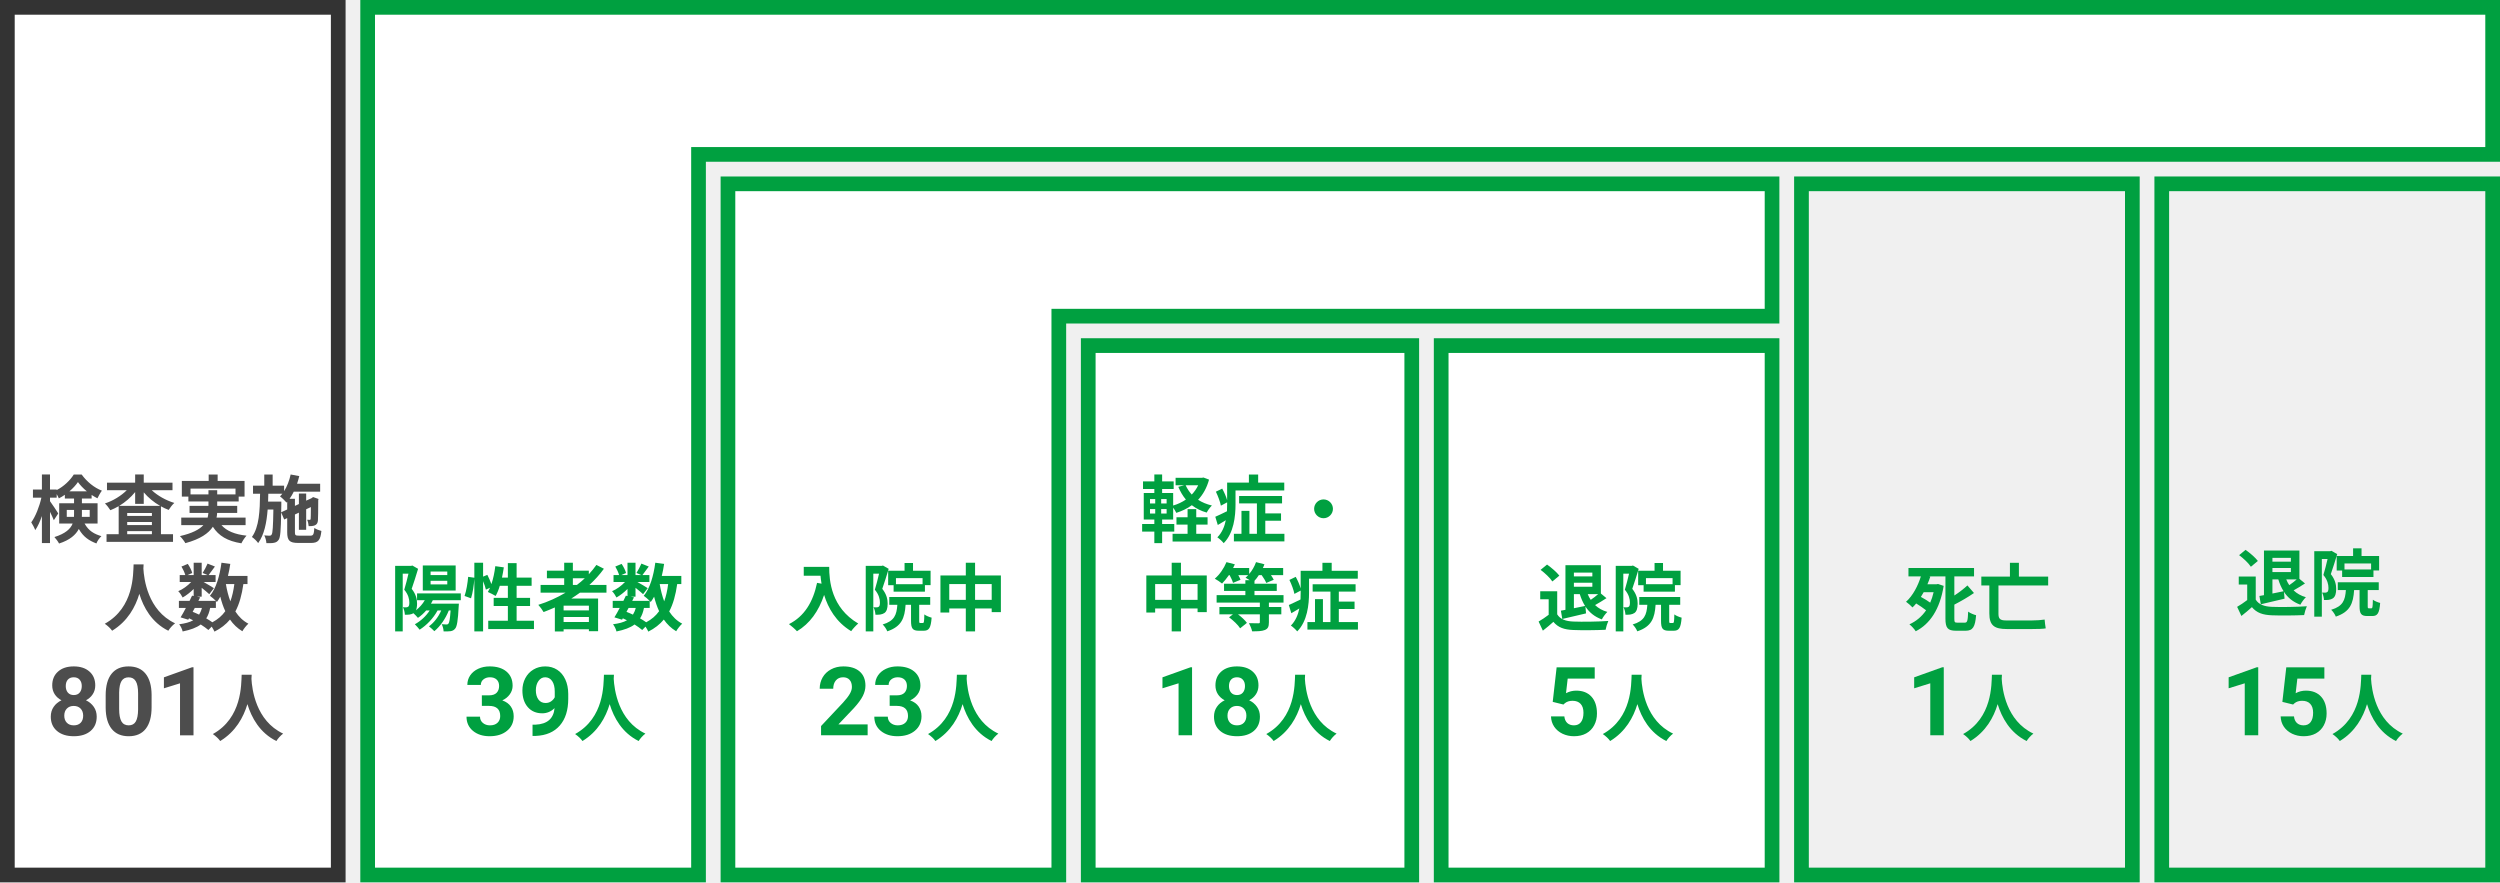
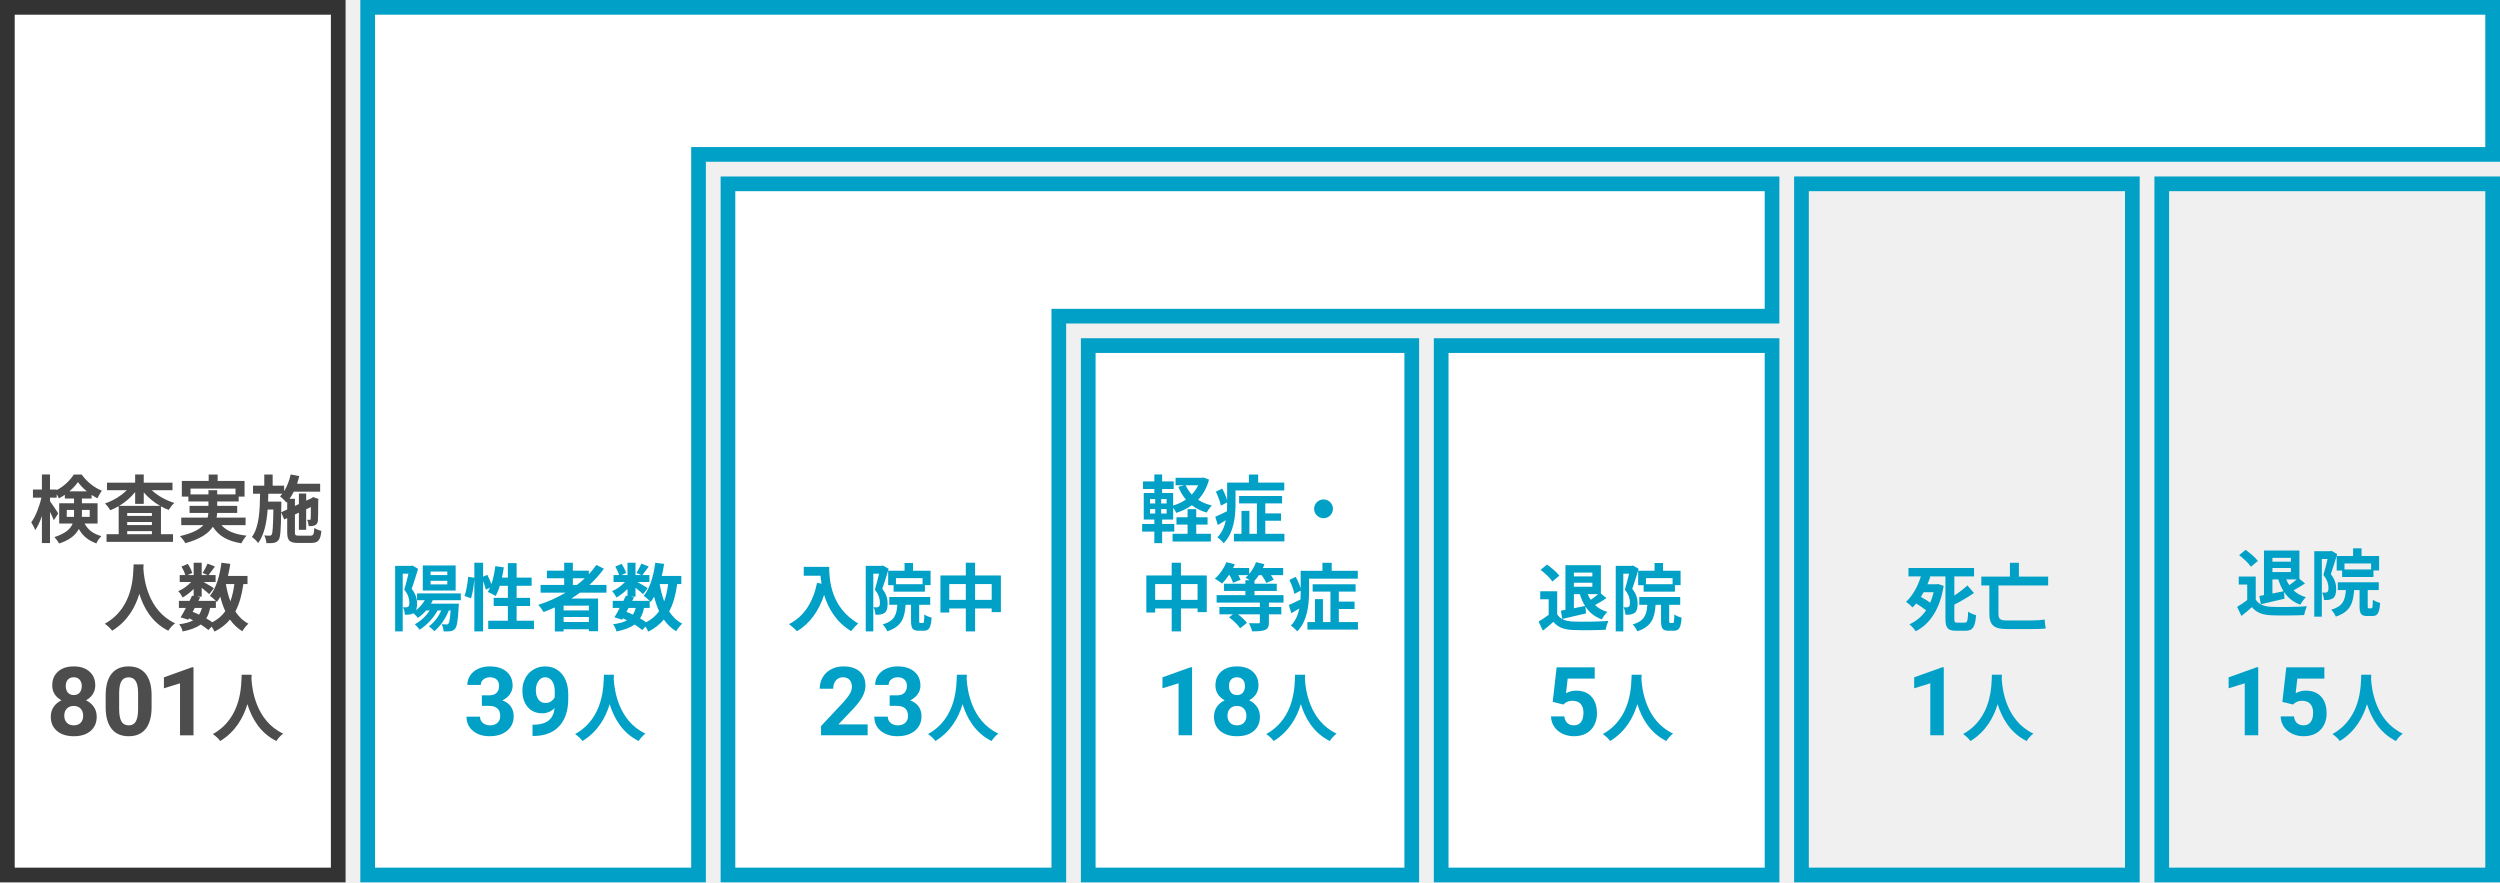
<svg xmlns="http://www.w3.org/2000/svg" fill="none" height="120" viewBox="0 0 340 120" width="340">
  <mask id="a" fill="#fff">
    <path clip-rule="evenodd" d="m141 24h-43v96h47v-76h97v-20h-97z" fill="#fff" fill-rule="evenodd" />
  </mask>
  <mask id="b" fill="#fff">
    <path clip-rule="evenodd" d="m340 0h-291v17 5 98h47v-98h244z" fill="#fff" fill-rule="evenodd" />
  </mask>
  <path clip-rule="evenodd" d="m141 24h-43v96h47v-76h97v-20h-97z" fill="#fff" fill-rule="evenodd" />
-   <path d="m98 24v-2h-2v2zm0 96h-2v2h2zm47 0v2h2v-2zm0-76v-2h-2v2zm97 0v2h2v-2zm0-20h2v-2h-2zm-144 2h43v-4h-43zm2 94v-96h-4v96zm45-2h-47v4h47zm-2-74v76h4v-76zm99-2h-97v4h97zm-2-18v20h4v-20zm-95 2h97v-4h-97zm-4 0h4v-4h-4z" fill="#00a040" mask="url(#a)" />
-   <path d="m109.31 77.09v1.21h2.28c.03.34.07.7.14 1.08l-.61-.11c-.55 2.63-1.74 4.56-3.82 5.61.31.23.87.72 1.09.97 1.74-1.04 2.94-2.7 3.69-4.94.55 1.79 1.61 3.68 3.68 4.93.21-.31.7-.83.96-1.04-3.68-2.17-3.95-5.82-3.95-7.71zm16.16 2.36h-3.62v-.82h3.62zm-4.68-1.83v1.97h.74v.88h4.26v-.89h.77v-1.96h-2.39v-1.05h-1.15v1.05zm-.71-.71-.17.05h-2.17v8.91h1.03v-7.85h.78c-.16.68-.37 1.55-.57 2.18.56.67.69 1.29.69 1.75 0 .28-.04.48-.15.56-.08.06-.17.08-.28.09-.13 0-.26 0-.44-.01.16.28.25.73.26 1.01.23.01.47 0 .64-.02.23-.04.42-.1.58-.21.31-.22.44-.64.44-1.28 0-.58-.13-1.25-.73-2.01.28-.78.61-1.87.87-2.72zm5.09 7.82c-.14 0-.16-.03-.16-.32v-2.16h1.5v-1.06h-5.57v1.06h1.1c-.1 1.39-.4 2.2-2 2.68.24.21.53.65.63.93 1.95-.65 2.37-1.8 2.49-3.61h.74v2.17c0 1.02.19 1.36 1.06 1.36h.67c.71 0 .97-.38 1.07-1.78-.29-.07-.77-.26-.99-.44-.02 1.02-.05 1.17-.21 1.17zm7.44-3.15v-2.15h2.26v2.15zm-3.51 0v-2.15h2.25v2.15zm3.51-3.32v-1.73h-1.26v1.73h-3.45v5.04h1.2v-.55h2.25v3.12h1.26v-3.12h2.26v.5h1.25v-4.99z" fill="#00a040" />
-   <path d="m148 47h44v72h-44z" fill="#fff" stroke="#00a040" stroke-width="2" />
-   <path d="m162.69 71.35h1.54v-1h-1.54v-1.11h-1.18v1.11h-1.51v1h1.51v1.25h-2.04v1.05h5.21v-1.05h-1.99zm.26-5.35c-.22.47-.52.89-.87 1.26-.34-.37-.62-.8-.83-1.26zm-4.29 2.47h-.74v-.6h.74zm0 1.37h-.74v-.61h.74zm-2.26-.61h.71v.61h-.71zm0-1.36h.71v.6h-.71zm7.27-2.93-.2.04h-3.59v1.02h1.16l-.79.21c.27.65.61 1.23 1.03 1.73-.51.35-1.1.63-1.73.81v-1.7h-1.5v-.55h1.57v-1.03h-1.57v-.94h-1.06v.94h-1.54v1.03h1.54v.55h-1.44v3.61h1.44v.6h-1.66v1.04h1.66v1.57h1.06v-1.57h1.65v-1.04h-1.65v-.6h1.5v-1.62c.16.23.34.51.43.71.78-.25 1.49-.59 2.11-1.04.57.44 1.24.78 2.02 1 .15-.29.46-.73.71-.96-.71-.17-1.34-.43-1.88-.78.67-.71 1.18-1.61 1.49-2.74zm4.36 1.76h6.63v-1.07h-3.55v-1.09h-1.26v1.09h-2.96v2.4c-.13-.48-.4-1.09-.67-1.58l-.86.42c.3.62.59 1.41.68 1.9l.85-.45v.28c0 .3 0 .61-.02.93-.6.3-1.18.57-1.59.75l.34 1.12c.35-.2.72-.42 1.09-.65-.17.84-.5 1.67-1.15 2.33.23.14.69.56.86.79 1.38-1.37 1.61-3.66 1.61-5.26zm4.05 5.9v-1.78h2.14v-1h-2.14v-1.36h2.28v-1h-5.84v1h2.42v4.14h-1.02v-3.12h-1.08v3.12h-1.03v1.03h6.87v-1.03zm7.92-4.68c-.7 0-1.28.58-1.28 1.28s.58 1.28 1.28 1.28 1.28-.58 1.28-1.28-.58-1.28-1.28-1.28zm-19.39 13.66v-2.15h2.26v2.15zm-3.51 0v-2.15h2.25v2.15zm3.51-3.32v-1.73h-1.26v1.73h-3.45v5.04h1.2v-.55h2.25v3.12h1.26v-3.12h2.26v.5h1.25v-4.99zm13.95 3.69v-1.01h-3.95v-.57h3.03v-.98h-3.03v-.4c.21-.22.4-.48.59-.77h.39c.26.36.51.78.62 1.06l1.02-.43c-.08-.17-.22-.4-.38-.63h1.66v-.97h-2.76c.08-.17.16-.35.21-.51l-1.14-.29c-.2.57-.53 1.15-.93 1.61v-.81h-2.19c.09-.17.17-.33.24-.5l-1.14-.3c-.35.85-.94 1.71-1.59 2.25.27.14.76.47.99.66.3-.31.63-.7.93-1.14h.1c.19.36.39.77.46 1.05l1.02-.42c-.06-.17-.17-.4-.3-.63h1.34c-.11.12-.23.24-.36.34.15.08.37.22.58.35h-.6v.48h-2.9v.98h2.9v.57h-3.91v1.01h5.88v.6h-5.5v1h1.84l-.53.4c.58.43 1.23 1.05 1.51 1.5l.92-.74c-.25-.35-.73-.8-1.21-1.16h2.97v1.06c0 .12-.05.16-.21.16s-.76 0-1.27-.02c.16.31.36.77.43 1.11.74 0 1.31-.01 1.73-.18.43-.18.55-.46.55-1.05v-1.08h1.69v-1h-1.69v-.6zm3.47-3.25h6.63v-1.07h-3.55v-1.09h-1.26v1.09h-2.96v2.4c-.13-.48-.4-1.09-.67-1.58l-.86.42c.3.62.59 1.41.68 1.9l.85-.45v.28c0 .3 0 .61-.02.93-.6.3-1.18.57-1.59.75l.34 1.12c.35-.2.72-.42 1.09-.65-.17.84-.5 1.67-1.15 2.33.23.14.69.56.86.79 1.38-1.37 1.61-3.66 1.61-5.26zm4.05 5.9v-1.78h2.14v-1h-2.14v-1.36h2.28v-1h-5.84v1h2.42v4.14h-1.02v-3.12h-1.08v3.12h-1.03v1.03h6.87v-1.03z" fill="#00a040" />
-   <path d="m196 47h45v72h-45z" fill="#fff" stroke="#00a040" stroke-width="2" />
+   <path d="m98 24v-2h-2v2zm0 96h-2v2h2zm47 0v2h2v-2zm0-76v-2h-2v2zm97 0v2h2v-2zm0-20h2v-2h-2zm-144 2h43v-4h-43zm2 94v-96h-4v96zm45-2h-47v4h47zm-2-74v76h4v-76zm99-2h-97v4h97zm-2-18v20h4v-20zm-95 2h97v-4h-97zm-4 0h4v-4h-4z" fill="#01a0c7" mask="url(#a)" />
+   <path d="m109.31 77.09v1.21h2.28c.03.34.07.7.14 1.08l-.61-.11c-.55 2.63-1.74 4.56-3.82 5.61.31.23.87.72 1.09.97 1.74-1.04 2.94-2.7 3.69-4.94.55 1.79 1.61 3.68 3.68 4.93.21-.31.7-.83.96-1.04-3.68-2.17-3.95-5.82-3.95-7.71zm16.16 2.36h-3.62v-.82h3.62zm-4.68-1.83v1.97h.74v.88h4.26v-.89h.77v-1.96h-2.39v-1.05h-1.15v1.05zm-.71-.71-.17.05h-2.17v8.91h1.03v-7.85h.78c-.16.68-.37 1.55-.57 2.18.56.67.69 1.29.69 1.75 0 .28-.04.48-.15.56-.08.06-.17.08-.28.09-.13 0-.26 0-.44-.01.16.28.25.73.26 1.01.23.01.47 0 .64-.02.23-.04.42-.1.58-.21.31-.22.44-.64.44-1.28 0-.58-.13-1.25-.73-2.01.28-.78.61-1.87.87-2.72zm5.09 7.82c-.14 0-.16-.03-.16-.32v-2.16h1.5v-1.06h-5.57v1.06h1.1c-.1 1.39-.4 2.2-2 2.68.24.21.53.65.63.93 1.95-.65 2.37-1.8 2.49-3.61h.74v2.17c0 1.02.19 1.36 1.06 1.36h.67c.71 0 .97-.38 1.07-1.78-.29-.07-.77-.26-.99-.44-.02 1.02-.05 1.17-.21 1.17zm7.44-3.15v-2.15h2.26v2.15zm-3.51 0v-2.15h2.25v2.15zm3.51-3.32v-1.73h-1.26v1.73h-3.45v5.04h1.2v-.55h2.25v3.12h1.26v-3.12h2.26v.5h1.25v-4.99z" fill="#01a0c7" />
+   <path d="m148 47h44v72h-44z" fill="#fff" stroke="#01a0c7" stroke-width="2" />
+   <path d="m162.69 71.35h1.54v-1h-1.54v-1.11h-1.18v1.11h-1.51v1h1.51v1.25h-2.04v1.05h5.21v-1.05h-1.99zm.26-5.35c-.22.47-.52.89-.87 1.26-.34-.37-.62-.8-.83-1.26zm-4.29 2.47h-.74v-.6h.74zm0 1.37h-.74v-.61h.74zm-2.26-.61h.71v.61h-.71zm0-1.36h.71v.6h-.71zm7.27-2.93-.2.04h-3.59v1.02h1.16l-.79.21c.27.65.61 1.23 1.03 1.73-.51.35-1.1.63-1.73.81v-1.7h-1.5v-.55h1.57v-1.03h-1.57v-.94h-1.06v.94h-1.54v1.03h1.54v.55h-1.44v3.61h1.44v.6h-1.66v1.04h1.66v1.57h1.06v-1.57h1.65v-1.04h-1.65v-.6h1.5v-1.62c.16.23.34.51.43.71.78-.25 1.49-.59 2.11-1.04.57.44 1.24.78 2.02 1 .15-.29.46-.73.71-.96-.71-.17-1.34-.43-1.88-.78.67-.71 1.18-1.61 1.49-2.74zm4.36 1.76h6.63v-1.07h-3.55v-1.09h-1.26v1.09h-2.96v2.4c-.13-.48-.4-1.09-.67-1.58l-.86.42c.3.62.59 1.41.68 1.9l.85-.45v.28c0 .3 0 .61-.02.93-.6.3-1.18.57-1.59.75l.34 1.12c.35-.2.72-.42 1.09-.65-.17.84-.5 1.67-1.15 2.33.23.14.69.56.86.79 1.38-1.37 1.61-3.66 1.61-5.26zm4.05 5.9v-1.78h2.14v-1h-2.14v-1.36h2.28v-1h-5.84v1h2.42v4.14h-1.02v-3.12h-1.08v3.12h-1.03v1.03h6.87v-1.03zm7.92-4.68c-.7 0-1.28.58-1.28 1.28s.58 1.28 1.28 1.28 1.28-.58 1.28-1.28-.58-1.28-1.28-1.28zm-19.39 13.66v-2.15h2.26v2.15zm-3.51 0v-2.15h2.25v2.15zm3.51-3.32v-1.73h-1.26v1.73h-3.45v5.04h1.2v-.55h2.25v3.12h1.26v-3.12h2.26v.5h1.25v-4.99zm13.95 3.69v-1.01h-3.95v-.57h3.03v-.98h-3.03v-.4c.21-.22.4-.48.59-.77h.39c.26.36.51.78.62 1.06l1.02-.43c-.08-.17-.22-.4-.38-.63h1.66v-.97h-2.76c.08-.17.16-.35.21-.51l-1.14-.29c-.2.57-.53 1.15-.93 1.61v-.81h-2.19c.09-.17.17-.33.24-.5l-1.14-.3c-.35.85-.94 1.71-1.59 2.25.27.14.76.47.99.66.3-.31.63-.7.93-1.14h.1c.19.36.39.77.46 1.05l1.02-.42c-.06-.17-.17-.4-.3-.63h1.34c-.11.12-.23.24-.36.34.15.08.37.22.58.35h-.6v.48h-2.9v.98h2.9v.57h-3.91v1.01h5.88v.6h-5.5v1h1.84l-.53.4c.58.43 1.23 1.05 1.51 1.5l.92-.74c-.25-.35-.73-.8-1.21-1.16h2.97v1.06c0 .12-.05.16-.21.16s-.76 0-1.27-.02c.16.31.36.77.43 1.11.74 0 1.31-.01 1.73-.18.43-.18.55-.46.55-1.05v-1.08h1.69v-1h-1.69v-.6zm3.47-3.25h6.63v-1.07h-3.55v-1.09h-1.26v1.09h-2.96v2.4c-.13-.48-.4-1.09-.67-1.58l-.86.42c.3.62.59 1.41.68 1.9l.85-.45v.28c0 .3 0 .61-.02.93-.6.3-1.18.57-1.59.75l.34 1.12c.35-.2.72-.42 1.09-.65-.17.84-.5 1.67-1.15 2.33.23.14.69.56.86.79 1.38-1.37 1.61-3.66 1.61-5.26zm4.05 5.9v-1.78h2.14v-1h-2.14v-1.36h2.28v-1h-5.84v1h2.42v4.14h-1.02v-3.12h-1.08v3.12h-1.03v1.03h6.87v-1.03z" fill="#01a0c7" />
+   <path d="m196 47h45v72h-45z" fill="#fff" stroke="#01a0c7" stroke-width="2" />
  <path d="m1 1h45v118h-45z" fill="#fff" stroke="#333" stroke-width="2" />
  <path d="m9.08 70.29v-.94h.99v.6c0 .11 0 .23-.01.34zm3.12-.94v.94h-1.07c.01-.1.01-.21.01-.31v-.63zm-2.76-2.53c.47-.4.88-.84 1.16-1.26.3.42.73.87 1.21 1.26zm3.83 4.38v-2.76h-2.13v-.64h1.32v-.49c.26.17.53.33.79.46.16-.32.39-.76.61-1.04-1.04-.39-2.06-1.23-2.75-2.19h-1.08c-.48.77-1.35 1.62-2.32 2.11v-.07h-.91v-2.05h-1.1v2.05h-1.22v1.1h1.15c-.26 1.19-.8 2.57-1.38 3.36.18.28.43.74.54 1.06.34-.48.65-1.17.91-1.92v3.68h1.1v-4.25c.21.42.41.85.52 1.14l.6-.92c-.15-.25-.85-1.32-1.12-1.67v-.48h.91v-.48c.12.2.22.41.29.58.28-.14.55-.3.82-.49v.51h1.25v.64h-2.02v2.76h1.83c-.28.71-.95 1.36-2.48 1.84.18.19.52.64.63.88 1.47-.47 2.27-1.18 2.69-1.98.61 1.08 1.4 1.59 2.39 1.97.13-.35.41-.74.68-.99-.96-.3-1.71-.68-2.29-1.72zm2.94-2.4c.83-.5 1.58-1.15 2.17-1.88v1.61h1.17v-1.57c.61.72 1.38 1.36 2.23 1.84zm1.09 3.85v-.42h3.36v.42zm0-1.66h3.36v.42h-3.36zm3.36-.82h-3.36v-.4h3.36zm2.8-3.5v-1.03h-3.91v-1.11h-1.17v1.11h-3.83v1.03h2.69c-.77.77-1.87 1.44-2.97 1.8.25.22.57.65.74.92.39-.15.76-.34 1.13-.55v3.81h-1.65v1.04h9.04v-1.04h-1.64v-3.79c.34.19.69.36 1.05.49.18-.3.52-.74.77-.95-1.14-.35-2.27-.98-3.07-1.73zm2.45.57v-.79h6.12v.79h-2.49v-.57h-1.19v.57zm7.49 4.18v-1.03h-3.95c.05-.21.07-.42.08-.63h2.73v-.96h-2.72v-.6h2.92v-.66h.8v-2.13h-3.66v-.87h-1.22v.87h-3.65v2.13h.89v.66h2.73v.6h-2.57v.96h2.56c-.02.21-.05.42-.1.63h-3.59v1.03h3.01c-.55.59-1.51 1.11-3.19 1.49.26.25.6.7.74.96 2.04-.55 3.15-1.34 3.74-2.23.79 1.24 1.98 1.95 3.88 2.25.15-.32.46-.79.7-1.04-1.58-.17-2.7-.63-3.41-1.43zm4.84-1.75.02-1v-.45h-1.8c.01-.35.02-.71.03-1.07h1.91c-.1.13-.21.25-.32.36.26.18.7.62.89.84l.09-.1v1.04zm2.44 3.18c-.5 0-.57-.06-.57-.47v-2.41l.54-.25v2.33h.99v-2.79l.64-.3c-.01.95-.01 1.5-.03 1.59-.01.13-.06.15-.14.15s-.22 0-.34-.01c.11.22.19.6.21.87.27 0 .59-.01.83-.11.27-.11.41-.33.43-.69.03-.3.03-1.32.04-2.74l.04-.16-.74-.26-.18.13-.04.03-.72.33v-.97h-.99v1.43l-.54.25v-.96h-.73c.21-.29.4-.62.57-.97h3.59v-1.08h-3.14c.11-.34.22-.69.3-1.04l-1.17-.22c-.18.82-.48 1.62-.89 2.27v-.75h-1.56v-1.51h-1.14v1.51h-1.53v1.1h.96c-.03 2.31-.12 4.51-1.11 5.88.29.19.66.55.85.83.83-1.14 1.15-2.76 1.29-4.56h.78c-.04 2.35-.1 3.19-.23 3.39-.08.13-.16.16-.29.16s-.41 0-.72-.04c.16.29.27.73.29 1.06.4 0 .78.01 1.03-.05.27-.05.46-.15.64-.41.23-.32.3-1.28.34-3.73l.41.97.41-.19v1.92c0 1.14.32 1.46 1.5 1.46h1.75c.97 0 1.27-.38 1.4-1.63-.29-.07-.72-.24-.96-.41-.06.88-.14 1.05-.53 1.05zm-22.51 3.91c-.07 1.32.07 5.86-3.92 8.07.4.28.79.64 1 .95 2.11-1.29 3.16-3.22 3.7-5.02.56 1.84 1.68 3.9 3.94 5.02.19-.32.55-.73.92-1.01-3.73-1.75-4.23-6.06-4.31-7.44.01-.21.02-.41.03-.57zm11.19 5.92v-.96c.06.06.1.11.14.15.16-.22.32-.46.46-.72.18.72.4 1.38.68 1.97-.44.62-1.02 1.12-1.76 1.51-.23-.17-.52-.35-.83-.53.25-.39.42-.86.53-1.42zm-2.87 0h.97c-.09.36-.22.66-.38.91-.29-.14-.58-.26-.88-.38zm5.38-3.25c-.11.88-.29 1.67-.54 2.35-.27-.72-.47-1.51-.61-2.35zm1.79 0v-1.1h-2.66c.13-.53.24-1.08.32-1.64l-1.2-.16c-.24 1.78-.72 3.48-1.57 4.5.22.15.58.46.81.69h-2.38l.24-.48-.43-.09h.64v-1.21c.39.31.81.66 1.03.87l.63-.82c-.22-.15-.93-.57-1.41-.84h1.64v-.94h-.95c.24-.31.55-.73.86-1.16l-1-.4c-.16.38-.44.91-.67 1.27l.66.29h-.79v-1.68h-1.09v1.68h-.84l.64-.28c-.08-.35-.34-.86-.6-1.24l-.86.36c.21.36.43.82.52 1.16h-.76v.94h1.56c-.48.52-1.15 1-1.76 1.25.22.21.47.6.6.86.5-.28 1.04-.7 1.5-1.16v.96l-.22-.05c-.1.22-.22.46-.34.71h-1.45v.96h.95c-.25.48-.5.93-.72 1.28l1.04.32.11-.19c.19.08.38.17.56.27-.47.27-1.09.43-1.9.54.19.24.4.64.47.98 1.07-.22 1.87-.51 2.46-.95.41.26.77.52 1.04.75l.45-.46c.16.24.31.51.38.68.87-.44 1.56-.98 2.11-1.64.45.65 1 1.18 1.68 1.59.18-.33.55-.79.82-1.03-.73-.38-1.31-.95-1.77-1.66.54-1.01.88-2.25 1.09-3.73z" fill="#4d4d4d" />
  <path d="m12.955 93.214c0 .449-.112.846-.336 1.193-.224.347-.533.624-.927.832.449.216.804.514 1.066.895.262.377.394.821.394 1.333 0 .821-.279 1.47-.838 1.949-.559.474-1.318.711-2.279.711-.961 0-1.722-.239-2.285-.717s-.844-1.126-.844-1.942c0-.512.131-.959.394-1.339.262-.381.616-.677 1.06-.889-.394-.207-.702-.485-.927-.832-.22-.347-.33-.745-.33-1.193 0-.787.262-1.413.787-1.879.525-.47 1.238-.705 2.139-.705.897 0 1.608.233 2.133.698.529.461.793 1.09.793 1.885zm-1.644 4.12c0-.402-.116-.724-.349-.965-.233-.241-.546-.362-.939-.362-.389 0-.7.121-.933.362-.233.237-.349.559-.349.965 0 .394.114.711.343.952.229.241.546.362.952.362.398 0 .709-.116.933-.349.229-.233.343-.554.343-.965zm-.19-4.031c0-.36-.095-.647-.286-.863-.191-.22-.459-.33-.806-.33-.343 0-.609.106-.8.317-.19.212-.286.504-.286.876 0 .368.095.664.286.889s.459.336.806.336c.347 0 .614-.112.8-.336.19-.224.286-.52.286-.889zm9.496 2.876c0 1.278-.265 2.256-.793 2.933-.529.677-1.303 1.016-2.323 1.016-1.007 0-1.777-.332-2.311-.997-.533-.664-.806-1.617-.819-2.857v-1.701c0-1.291.267-2.27.8-2.939.537-.669 1.31-1.003 2.317-1.003s1.777.332 2.311.997c.533.66.806 1.61.819 2.85zm-1.835-1.866c0-.766-.106-1.322-.317-1.669-.207-.351-.533-.527-.978-.527-.432 0-.751.167-.959.501-.203.33-.311.848-.324 1.555v2.247c0 .753.102 1.314.305 1.682.207.364.537.546.99.546.449 0 .772-.176.971-.527s.303-.889.311-1.612zm7.535 5.688h-1.835v-7.071l-2.19.679v-1.492l3.828-1.371h.197zm6.55-8.24c-.07 1.32.07 5.86-3.92 8.07.4.28.79.64 1 .95 2.11-1.29 3.16-3.22 3.7-5.02.56 1.84 1.68 3.9 3.94 5.02.19-.32.55-.73.92-1.01-3.73-1.75-4.23-6.06-4.31-7.44.01-.21.02-.41.03-.57z" fill="#4d4d4d" />
  <path clip-rule="evenodd" d="m340 0h-291v17 5 98h47v-98h244z" fill="#fff" fill-rule="evenodd" />
-   <path d="m49 0v-2h-2v2zm291 0h2v-2h-2zm-291 120h-2v2h2zm47 0v2h2v-2zm0-98v-2h-2v2zm244 0v2h2v-2zm-291-20h291v-4h-291zm2 15v-17h-4v17zm0 5v-5h-4v5zm0 98v-98h-4v98zm45-2h-47v4h47zm-2-96v98h4v-98zm246-2h-244v4h244zm-2-20v22h4v-22z" fill="#00a040" mask="url(#b)" />
-   <path d="m60.83 78.21h-2.27v-.48h2.27zm0 1.27h-2.27v-.49h2.27zm1.14-2.58h-4.47v3.41h4.47zm.7 4.73v-.93h-5.95v.93h1.05c-.3.53-.72.99-1.2 1.37.1-.23.15-.53.15-.91 0-.58-.13-1.25-.73-2.01.28-.78.61-1.87.87-2.72l-.78-.45-.17.05h-2.17v8.91h1.03v-7.85h.78c-.16.68-.37 1.55-.57 2.18.56.67.69 1.29.69 1.75 0 .28-.04.48-.15.56-.08.06-.17.08-.28.09-.13 0-.26 0-.44-.01.16.28.25.73.26 1.01.23.01.47 0 .64-.02.21-.04.38-.09.53-.18.21.19.48.47.61.63.4-.27.78-.61 1.12-1.01h.48c-.49.77-1.22 1.44-2.02 1.88.19.17.51.56.65.74.94-.6 1.86-1.54 2.44-2.62h.5c-.38.87-.97 1.65-1.67 2.16.2.16.57.48.73.66.8-.66 1.51-1.67 1.97-2.82h.24c-.08 1.17-.17 1.65-.29 1.79-.08.1-.15.12-.28.12s-.36-.01-.64-.04c.14.26.25.67.26.98.38.01.74 0 .96-.03.24-.05.43-.12.61-.35.25-.28.38-1.07.48-2.99l.03-.4h-3.8c.09-.15.18-.31.25-.47zm7.59 2.79v-2h1.83v-1.11h-1.83v-1.64h2.04v-1.12h-2.04v-1.96h-1.19v1.96h-.8c.1-.45.18-.92.25-1.39l-1.16-.16c-.1.85-.28 1.71-.53 2.44-.14-.39-.35-.87-.55-1.26l-.58.24v-1.89h-1.19v2.04l-.84-.12c-.07.82-.25 1.94-.49 2.6l.88.32c.23-.71.39-1.81.45-2.65v7.15h1.19v-6.83c.17.41.32.85.38 1.15l.57-.26c-.1.21-.2.4-.3.58.28.12.82.39 1.06.54.21-.38.41-.86.56-1.38h1.1v1.64h-1.93v1.11h1.93v2h-2.67v1.13h6.22v-1.13zm7.65-5.78h1.63c-.34.32-.7.62-1.08.91h-.55zm2.18 4.37h-3.44v-.64h3.44zm-3.44 1.58v-.68h3.44v.68zm5.83-3.99v-1.05h-2.32c.73-.67 1.4-1.41 1.97-2.2l-1.02-.52c-.31.44-.65.86-1.03 1.27v-.49h-2.17v-1.08h-1.18v1.08h-2.35v1.03h2.35v.91h-3.21v1.05h3.4c-1.15.68-2.4 1.25-3.71 1.66.22.24.58.72.72.98.51-.19 1.03-.41 1.53-.63v3.27h1.19v-.3h3.44v.26h1.25v-4.44h-3.64c.41-.26.79-.52 1.18-.8zm5.88 2.08v-.96c.06.06.1.11.14.15.16-.22.32-.46.46-.72.18.72.4 1.38.68 1.97-.44.62-1.02 1.12-1.76 1.51-.23-.17-.52-.35-.83-.53.25-.39.42-.86.53-1.42zm-2.87 0h.97c-.09.36-.22.66-.38.91-.29-.14-.58-.26-.88-.38zm5.38-3.25c-.11.88-.29 1.67-.54 2.35-.27-.72-.47-1.51-.61-2.35zm1.79 0v-1.1h-2.66c.13-.53.24-1.08.32-1.64l-1.2-.16c-.24 1.78-.72 3.48-1.57 4.5.22.15.58.46.81.69h-2.38l.24-.48-.43-.09h.64v-1.21c.39.31.81.66 1.03.87l.63-.82c-.22-.15-.93-.57-1.41-.84h1.64v-.94h-.95c.24-.31.55-.73.86-1.16l-1-.4c-.16.38-.44.91-.67 1.27l.66.29h-.79v-1.68h-1.09v1.68h-.84l.64-.28c-.08-.35-.34-.86-.6-1.24l-.86.36c.21.36.43.82.52 1.16h-.76v.94h1.56c-.48.52-1.15 1-1.76 1.25.22.21.47.6.6.86.5-.28 1.04-.7 1.5-1.16v.96l-.22-.05c-.1.22-.22.46-.34.71h-1.45v.96h.95c-.25.48-.5.93-.72 1.28l1.04.32.11-.19c.19.08.38.17.56.27-.47.27-1.09.43-1.9.54.19.24.4.64.47.98 1.07-.22 1.87-.51 2.46-.95.41.26.77.52 1.04.75l.45-.46c.16.24.31.51.38.68.87-.44 1.56-.98 2.11-1.64.45.65 1 1.18 1.68 1.59.18-.33.55-.79.82-1.03-.73-.38-1.31-.95-1.77-1.66.54-1.01.88-2.25 1.09-3.73z" fill="#00a040" />
-   <path d="m214.05 80.8h.8c.19.6.42 1.14.72 1.61-.51.1-1.03.21-1.52.31zm2.51-2.93v.52h-2.51v-.52zm.79 2.93c-.29.26-.67.55-1.01.78-.16-.24-.3-.5-.41-.78zm-3.3-1v-.55h2.51v.55zm-1.58 4.38c.93-.22 2.11-.49 3.23-.76l-.08-.93c.52.8 1.24 1.39 2.23 1.75.16-.32.5-.78.75-1.02-.68-.19-1.23-.51-1.67-.93.48-.26 1.04-.61 1.55-.94l-.76-.63v-3.85h-4.82v6.07c-.22.04-.43.08-.62.11zm-.4-5.89c-.35-.47-1.08-1.09-1.67-1.51l-.88.72c.59.44 1.3 1.1 1.6 1.58zm-.29 2.12h-2.31v1.09h1.15v2.11c-.44.34-.94.67-1.37.92l.58 1.24c.55-.42.99-.81 1.43-1.2.65.78 1.47 1.06 2.7 1.11 1.19.05 3.2.03 4.4-.03.06-.34.24-.92.37-1.2-1.33.1-3.58.13-4.75.08-1.04-.04-1.79-.31-2.2-.98zm15.69-.96h-3.62v-.82h3.62zm-4.68-1.83v1.97h.74v.88h4.26v-.89h.77v-1.96h-2.39v-1.05h-1.15v1.05zm-.71-.71-.17.05h-2.17v8.91h1.03v-7.85h.78c-.16.68-.37 1.55-.57 2.18.56.67.69 1.29.69 1.75 0 .28-.04.48-.15.56-.08.06-.17.08-.28.09-.13 0-.26 0-.44-.01.16.28.25.73.26 1.01.23.01.47 0 .64-.02.23-.04.42-.1.58-.21.31-.22.44-.64.44-1.28 0-.58-.13-1.25-.73-2.01.28-.78.61-1.87.87-2.72zm5.09 7.82c-.14 0-.16-.03-.16-.32v-2.16h1.5v-1.06h-5.57v1.06h1.1c-.1 1.39-.4 2.2-2 2.68.24.21.53.65.63.93 1.95-.65 2.37-1.8 2.49-3.61h.74v2.17c0 1.02.19 1.36 1.06 1.36h.67c.71 0 .97-.38 1.07-1.78-.29-.07-.77-.26-.99-.44-.02 1.02-.05 1.17-.21 1.17z" fill="#00a040" />
-   <path d="m245 25h45v94h-45z" stroke="#00a040" stroke-width="2" />
-   <path d="m294 25h45v94h-45z" stroke="#00a040" stroke-width="2" />
-   <g fill="#00a040">
+   <path d="m49 0v-2h-2v2zm291 0h2v-2h-2zm-291 120h-2v2h2zm47 0v2h2v-2zm0-98v-2h-2v2zm244 0v2h2v-2zm-291-20h291v-4h-291zm2 15v-17h-4v17zm0 5v-5h-4v5zm0 98v-98h-4v98zm45-2h-47v4h47zm-2-96v98h4v-98zm246-2h-244v4h244zm-2-20v22h4v-22z" fill="#01a0c7" mask="url(#b)" />
+   <path d="m60.83 78.21h-2.27v-.48h2.27zm0 1.27h-2.27v-.49h2.27zm1.14-2.58h-4.47v3.41h4.47zm.7 4.73v-.93h-5.95v.93h1.05c-.3.53-.72.99-1.2 1.37.1-.23.15-.53.15-.91 0-.58-.13-1.25-.73-2.01.28-.78.61-1.87.87-2.72l-.78-.45-.17.05h-2.17v8.91h1.03v-7.85h.78c-.16.68-.37 1.55-.57 2.18.56.67.69 1.29.69 1.75 0 .28-.04.48-.15.56-.08.06-.17.08-.28.09-.13 0-.26 0-.44-.01.16.28.25.73.26 1.01.23.01.47 0 .64-.02.21-.04.38-.09.53-.18.21.19.48.47.61.63.4-.27.78-.61 1.12-1.01h.48c-.49.77-1.22 1.44-2.02 1.88.19.17.51.56.65.74.94-.6 1.86-1.54 2.44-2.62h.5c-.38.87-.97 1.65-1.67 2.16.2.16.57.48.73.66.8-.66 1.51-1.67 1.97-2.82h.24c-.08 1.17-.17 1.65-.29 1.79-.08.1-.15.12-.28.12s-.36-.01-.64-.04c.14.26.25.67.26.98.38.01.74 0 .96-.03.24-.05.43-.12.61-.35.25-.28.38-1.07.48-2.99l.03-.4h-3.8c.09-.15.18-.31.25-.47zm7.59 2.79v-2h1.83v-1.11h-1.83v-1.64h2.04v-1.12h-2.04v-1.96h-1.19v1.96h-.8c.1-.45.18-.92.25-1.39l-1.16-.16c-.1.85-.28 1.71-.53 2.44-.14-.39-.35-.87-.55-1.26l-.58.24v-1.89h-1.19v2.04l-.84-.12c-.07.82-.25 1.94-.49 2.6l.88.32c.23-.71.39-1.81.45-2.65v7.15h1.19v-6.83c.17.41.32.85.38 1.15l.57-.26c-.1.21-.2.4-.3.58.28.12.82.39 1.06.54.21-.38.41-.86.56-1.38h1.1v1.64h-1.93v1.11h1.93v2h-2.67v1.13h6.22v-1.13zm7.65-5.78h1.63c-.34.32-.7.62-1.08.91h-.55zm2.18 4.37h-3.44v-.64h3.44zm-3.44 1.58v-.68h3.44v.68zm5.83-3.99v-1.05h-2.32c.73-.67 1.4-1.41 1.97-2.2l-1.02-.52c-.31.44-.65.86-1.03 1.27v-.49h-2.17v-1.08h-1.18v1.08h-2.35v1.03h2.35v.91h-3.21v1.05h3.4c-1.15.68-2.4 1.25-3.71 1.66.22.24.58.72.72.98.51-.19 1.03-.41 1.53-.63v3.27h1.19v-.3h3.44v.26h1.25v-4.44h-3.64c.41-.26.79-.52 1.18-.8zm5.88 2.08v-.96c.06.06.1.11.14.15.16-.22.32-.46.46-.72.18.72.4 1.38.68 1.97-.44.62-1.02 1.12-1.76 1.51-.23-.17-.52-.35-.83-.53.25-.39.42-.86.53-1.42zm-2.87 0h.97c-.09.36-.22.66-.38.91-.29-.14-.58-.26-.88-.38zm5.38-3.25c-.11.88-.29 1.67-.54 2.35-.27-.72-.47-1.51-.61-2.35zm1.79 0v-1.1h-2.66c.13-.53.24-1.08.32-1.64l-1.2-.16c-.24 1.78-.72 3.48-1.57 4.5.22.15.58.46.81.69h-2.38l.24-.48-.43-.09h.64v-1.21c.39.31.81.66 1.03.87l.63-.82c-.22-.15-.93-.57-1.41-.84h1.64v-.94h-.95c.24-.31.55-.73.86-1.16l-1-.4c-.16.38-.44.91-.67 1.27l.66.29h-.79v-1.68h-1.09v1.68h-.84l.64-.28c-.08-.35-.34-.86-.6-1.24l-.86.36c.21.36.43.82.52 1.16h-.76v.94h1.56c-.48.52-1.15 1-1.76 1.25.22.21.47.6.6.86.5-.28 1.04-.7 1.5-1.16v.96l-.22-.05c-.1.22-.22.46-.34.71h-1.45v.96h.95c-.25.48-.5.93-.72 1.28l1.04.32.11-.19c.19.08.38.17.56.27-.47.27-1.09.43-1.9.54.19.24.4.64.47.98 1.07-.22 1.87-.51 2.46-.95.41.26.77.52 1.04.75l.45-.46c.16.24.31.51.38.68.87-.44 1.56-.98 2.11-1.64.45.65 1 1.18 1.68 1.59.18-.33.55-.79.82-1.03-.73-.38-1.31-.95-1.77-1.66.54-1.01.88-2.25 1.09-3.73z" fill="#01a0c7" />
+   <path d="m214.05 80.8h.8c.19.6.42 1.14.72 1.61-.51.1-1.03.21-1.52.31zm2.51-2.93v.52h-2.51v-.52zm.79 2.93c-.29.26-.67.55-1.01.78-.16-.24-.3-.5-.41-.78zm-3.3-1v-.55h2.51v.55zm-1.58 4.38c.93-.22 2.11-.49 3.23-.76l-.08-.93c.52.8 1.24 1.39 2.23 1.75.16-.32.5-.78.75-1.02-.68-.19-1.23-.51-1.67-.93.48-.26 1.04-.61 1.55-.94l-.76-.63v-3.85h-4.82v6.07c-.22.04-.43.08-.62.11zm-.4-5.89c-.35-.47-1.08-1.09-1.67-1.51l-.88.72c.59.44 1.3 1.1 1.6 1.58zm-.29 2.12h-2.31v1.09h1.15v2.11c-.44.34-.94.67-1.37.92l.58 1.24c.55-.42.99-.81 1.43-1.2.65.78 1.47 1.06 2.7 1.11 1.19.05 3.2.03 4.4-.03.06-.34.24-.92.37-1.2-1.33.1-3.58.13-4.75.08-1.04-.04-1.79-.31-2.2-.98zm15.69-.96h-3.62v-.82h3.62zm-4.68-1.83v1.97h.74v.88h4.26v-.89h.77v-1.96h-2.39v-1.05h-1.15v1.05zm-.71-.71-.17.05h-2.17v8.91h1.03v-7.85h.78c-.16.68-.37 1.55-.57 2.18.56.67.69 1.29.69 1.75 0 .28-.04.48-.15.56-.08.06-.17.08-.28.09-.13 0-.26 0-.44-.01.16.28.25.73.26 1.01.23.01.47 0 .64-.02.23-.04.42-.1.58-.21.31-.22.44-.64.44-1.28 0-.58-.13-1.25-.73-2.01.28-.78.61-1.87.87-2.72zm5.09 7.82c-.14 0-.16-.03-.16-.32v-2.16h1.5v-1.06h-5.57v1.06h1.1c-.1 1.39-.4 2.2-2 2.68.24.21.53.65.63.93 1.95-.65 2.37-1.8 2.49-3.61h.74v2.17c0 1.02.19 1.36 1.06 1.36h.67c.71 0 .97-.38 1.07-1.78-.29-.07-.77-.26-.99-.44-.02 1.02-.05 1.17-.21 1.17z" fill="#01a0c7" />
+   <path d="m245 25h45v94h-45z" stroke="#01a0c7" stroke-width="2" />
+   <path d="m294 25h45v94h-45z" stroke="#01a0c7" stroke-width="2" />
+   <g fill="#01a0c7">
    <path d="m309.05 78.8h.8c.19.6.42 1.14.72 1.61-.51.1-1.03.21-1.52.31zm2.51-2.93v.52h-2.51v-.52zm.79 2.93c-.29.26-.67.55-1.01.78-.16-.24-.3-.5-.41-.78zm-3.3-1v-.55h2.51v.55zm-1.58 4.38c.93-.22 2.11-.49 3.23-.76l-.08-.93c.52.8 1.24 1.39 2.23 1.75.16-.32.5-.78.75-1.02-.68-.19-1.23-.51-1.67-.93.48-.26 1.04-.61 1.55-.94l-.76-.63v-3.85h-4.82v6.07c-.22.04-.43.08-.62.11zm-.4-5.89c-.35-.47-1.08-1.09-1.67-1.51l-.88.72c.59.44 1.3 1.1 1.6 1.58zm-.29 2.12h-2.31v1.09h1.15v2.11c-.44.34-.94.67-1.37.92l.58 1.24c.55-.42.99-.81 1.43-1.2.65.78 1.47 1.06 2.7 1.11 1.19.05 3.2.03 4.4-.03.06-.34.24-.92.37-1.2-1.33.1-3.58.13-4.75.08-1.04-.04-1.79-.31-2.2-.98zm15.69-.96h-3.62v-.82h3.62zm-4.68-1.83v1.97h.74v.88h4.26v-.89h.77v-1.96h-2.39v-1.05h-1.15v1.05zm-.71-.71-.17.05h-2.17v8.91h1.03v-7.85h.78c-.16.68-.37 1.55-.57 2.18.56.67.69 1.29.69 1.75 0 .28-.04.48-.15.56-.08.06-.17.08-.28.09-.13 0-.26 0-.44-.01.16.28.25.73.26 1.01.23.01.47 0 .64-.02.23-.04.42-.1.58-.21.31-.22.44-.64.44-1.28 0-.58-.13-1.25-.73-2.01.28-.78.61-1.87.87-2.72zm5.09 7.82c-.14 0-.16-.03-.16-.32v-2.16h1.5v-1.06h-5.57v1.06h1.1c-.1 1.39-.4 2.2-2 2.68.24.21.53.65.63.93 1.95-.65 2.37-1.8 2.49-3.61h.74v2.17c0 1.02.19 1.36 1.06 1.36h.67c.71 0 .97-.38 1.07-1.78-.29-.07-.77-.26-.99-.44-.02 1.02-.05 1.17-.21 1.17z" />
    <path d="m65.53 94.566h.978c.466 0 .81-.116 1.035-.349.224-.233.336-.542.336-.927 0-.372-.112-.662-.336-.87-.22-.207-.525-.311-.914-.311-.351 0-.645.097-.882.292-.237.19-.355.44-.355.749h-1.834c0-.482.129-.914.387-1.295.262-.385.626-.686 1.092-.901.47-.216.986-.324 1.549-.324.978 0 1.744.235 2.298.705.554.466.832 1.109.832 1.93 0 .423-.129.812-.387 1.168-.258.355-.597.628-1.016.819.52.186.908.465 1.162.838.258.372.387.812.387 1.32 0 .821-.3 1.479-.901 1.974-.597.495-1.388.743-2.374.743-.922 0-1.678-.243-2.266-.73-.584-.487-.876-1.13-.876-1.93h1.835c0 .347.129.63.387.851.262.22.584.33.965.33.436 0 .777-.114 1.022-.343.25-.233.374-.54.374-.92 0-.923-.508-1.384-1.523-1.384h-.971zm9.89 1.739c-.478.47-1.037.705-1.676.705-.817 0-1.471-.279-1.962-.838-.491-.563-.736-1.32-.736-2.272 0-.605.131-1.159.394-1.663.267-.508.637-.901 1.111-1.181.474-.284 1.007-.425 1.6-.425.609 0 1.151.152 1.625.457s.842.743 1.105 1.314c.262.571.396 1.225.4 1.961v.679c0 1.54-.383 2.751-1.149 3.631-.766.88-1.851 1.35-3.256 1.41l-.451.006v-1.53l.406-.006c1.595-.072 2.459-.821 2.59-2.247zm-1.225-.698c.296 0 .55-.076.762-.229.216-.152.379-.336.489-.552v-.755c0-.622-.118-1.105-.355-1.447-.237-.343-.554-.514-.952-.514-.368 0-.671.169-.908.508-.237.334-.355.755-.355 1.263 0 .503.114.918.343 1.244.233.322.559.482.978.482zm7.941-3.847c-.07 1.32.07 5.86-3.92 8.07.4.28.79.64 1 .95 2.11-1.29 3.16-3.22 3.7-5.02.56 1.84 1.68 3.9 3.94 5.02.19-.32.55-.73.92-1.01-3.73-1.75-4.23-6.06-4.31-7.44.01-.21.02-.41.03-.57z" />
    <path d="m117.999 100h-6.335v-1.257l2.989-3.187c.411-.449.713-.84.908-1.174.199-.334.298-.652.298-.952 0-.41-.103-.732-.311-.965-.207-.237-.503-.355-.888-.355-.415 0-.743.144-.984.432-.237.283-.356.658-.356 1.123h-1.841c0-.563.134-1.077.4-1.542.271-.466.652-.83 1.143-1.092.491-.267 1.047-.4 1.669-.4.953 0 1.691.229 2.216.685.529.457.793 1.102.793 1.936 0 .457-.118.923-.355 1.397-.237.474-.644 1.026-1.219 1.657l-2.101 2.215h3.974zm2.996-5.434h.977c.466 0 .811-.116 1.035-.349.224-.233.336-.542.336-.927 0-.372-.112-.662-.336-.87-.22-.207-.525-.311-.914-.311-.351 0-.646.097-.883.292-.237.19-.355.44-.355.749h-1.834c0-.482.129-.914.387-1.295.262-.385.626-.686 1.092-.901.469-.216.986-.324 1.548-.324.978 0 1.744.235 2.298.705.555.466.832 1.109.832 1.93 0 .423-.129.812-.387 1.168-.259.355-.597.628-1.016.819.52.186.908.465 1.162.838.258.372.387.812.387 1.32 0 .821-.301 1.479-.902 1.974-.596.495-1.388.743-2.374.743-.922 0-1.678-.243-2.266-.73-.584-.487-.876-1.13-.876-1.93h1.835c0 .347.129.63.387.851.262.22.584.33.965.33.436 0 .776-.114 1.022-.343.249-.233.374-.54.374-.92 0-.923-.508-1.384-1.523-1.384h-.971zm9.14-2.806c-.07 1.32.07 5.86-3.92 8.07.4.28.79.64 1 .95 2.11-1.29 3.16-3.22 3.7-5.02.56 1.84 1.68 3.9 3.94 5.02.19-.32.55-.73.92-1.01-3.73-1.75-4.23-6.06-4.31-7.44.01-.21.02-.41.03-.57z" />
    <path d="m162.12 100h-1.835v-7.071l-2.19.679v-1.492l3.828-1.371h.197zm9.032-6.786c0 .449-.112.846-.336 1.193s-.533.624-.927.832c.449.216.804.514 1.067.895.262.377.393.821.393 1.333 0 .821-.279 1.47-.838 1.949-.558.474-1.318.711-2.279.711-.96 0-1.722-.239-2.285-.717s-.844-1.126-.844-1.942c0-.512.131-.959.394-1.339.262-.381.615-.677 1.06-.889-.394-.207-.703-.485-.927-.832-.22-.347-.33-.745-.33-1.193 0-.787.262-1.413.787-1.879.525-.47 1.238-.705 2.139-.705.897 0 1.608.233 2.133.698.529.461.793 1.09.793 1.885zm-1.644 4.12c0-.402-.116-.724-.349-.965-.233-.241-.546-.362-.939-.362-.39 0-.701.121-.933.362-.233.237-.349.559-.349.965 0 .394.114.711.342.952.229.241.546.362.952.362.398 0 .709-.116.934-.349.228-.233.342-.554.342-.965zm-.19-4.031c0-.36-.095-.647-.286-.863-.19-.22-.459-.33-.806-.33-.343 0-.609.106-.8.317-.19.212-.285.504-.285.876 0 .368.095.664.285.889.191.224.459.336.806.336s.614-.112.8-.336c.191-.224.286-.52.286-.889zm6.817-1.543c-.07 1.32.07 5.86-3.92 8.07.4.28.79.64 1 .95 2.11-1.29 3.16-3.22 3.7-5.02.56 1.84 1.68 3.9 3.94 5.02.19-.32.55-.73.92-1.01-3.73-1.75-4.23-6.06-4.31-7.44.01-.21.02-.41.03-.57z" />
    <path d="m211.169 95.455.533-4.697h5.18v1.53h-3.675l-.229 1.987c.436-.233.899-.349 1.39-.349.88 0 1.57.273 2.07.819.499.546.749 1.31.749 2.292 0 .597-.127 1.132-.381 1.606-.25.47-.61.836-1.079 1.098-.47.258-1.025.387-1.664.387-.558 0-1.077-.112-1.555-.337-.478-.229-.857-.548-1.136-.959-.275-.41-.421-.878-.438-1.403h1.816c.038.385.171.685.399.901.233.212.536.317.908.317.415 0 .734-.148.959-.444.224-.3.336-.724.336-1.27 0-.525-.129-.927-.387-1.206s-.624-.419-1.098-.419c-.436 0-.79.114-1.06.343l-.178.165zm10.733-3.695c-.07 1.32.07 5.86-3.92 8.07.4.28.79.64 1 .95 2.11-1.29 3.16-3.22 3.7-5.02.56 1.84 1.68 3.9 3.94 5.02.19-.32.55-.73.92-1.01-3.73-1.75-4.23-6.06-4.31-7.44.01-.21.02-.41.03-.57z" />
    <path d="m264.352 100h-1.834v-7.071l-2.19.679v-1.492l3.827-1.371h.197zm6.55-8.24c-.07 1.32.07 5.86-3.92 8.07.4.28.79.64 1 .95 2.11-1.29 3.16-3.22 3.7-5.02.56 1.84 1.68 3.9 3.94 5.02.19-.32.55-.73.92-1.01-3.73-1.75-4.23-6.06-4.31-7.44.01-.21.02-.41.03-.57z" />
    <path d="m262.97 80.54c-.12.52-.27.99-.46 1.42-.37-.27-.85-.55-1.27-.78.13-.21.26-.42.38-.64zm3.22 4.14c-.35 0-.4-.07-.4-.55v-1.9c.9-.47 1.85-1.01 2.67-1.58l-.89-1.03c-.47.43-1.11.94-1.78 1.37v-2.6h2.68v-1.14h-8.92v1.14h1.69c-.37 1.21-1.07 2.62-2.02 3.45.26.18.67.54.88.77.17-.16.34-.34.5-.54.46.28.97.63 1.35.93-.59.86-1.35 1.49-2.27 1.91.26.19.69.66.86.94 1.91-.97 3.28-2.96 3.8-6.17l-.77-.26-.2.04h-1.24c.15-.35.28-.69.39-1.03l-.17-.04h2.23v5.74c0 1.27.31 1.65 1.43 1.65h1.32c.99 0 1.29-.54 1.42-2.11-.32-.08-.81-.28-1.08-.49-.05 1.23-.11 1.5-.45 1.5zm12.36-5.06v-1.2h-3.98v-1.88h-1.22v1.88h-3.89v1.2h1.09v3.81c0 1.66.71 2.12 2.39 2.12h3.39c.71 0 1.56-.02 1.89-.09-.06-.31-.13-.89-.15-1.2-.41.07-1.13.12-1.7.12h-3.57c-.8 0-1.01-.25-1.01-.9v-3.86z" />
    <path d="m307.12 100h-1.835v-7.071l-2.19.679v-1.492l3.828-1.371h.197zm3.281-4.545.534-4.697h5.179v1.53h-3.675l-.229 1.987c.436-.233.9-.349 1.391-.349.88 0 1.57.273 2.069.819s.749 1.31.749 2.292c0 .597-.127 1.132-.381 1.606-.25.47-.609.836-1.079 1.098-.47.258-1.024.387-1.663.387-.559 0-1.077-.112-1.555-.337-.478-.229-.857-.548-1.137-.959-.275-.41-.421-.878-.437-1.403h1.815c.038.385.171.685.4.901.233.212.535.317.908.317.414 0 .734-.148.958-.444.224-.3.336-.724.336-1.27 0-.525-.129-.927-.387-1.206s-.624-.419-1.098-.419c-.436 0-.789.114-1.06.343l-.178.165zm10.734-3.695c-.07 1.32.07 5.86-3.92 8.07.4.28.79.64 1 .95 2.11-1.29 3.16-3.22 3.7-5.02.56 1.84 1.68 3.9 3.94 5.02.19-.32.55-.73.92-1.01-3.73-1.75-4.23-6.06-4.31-7.44.01-.21.02-.41.03-.57z" />
  </g>
</svg>
